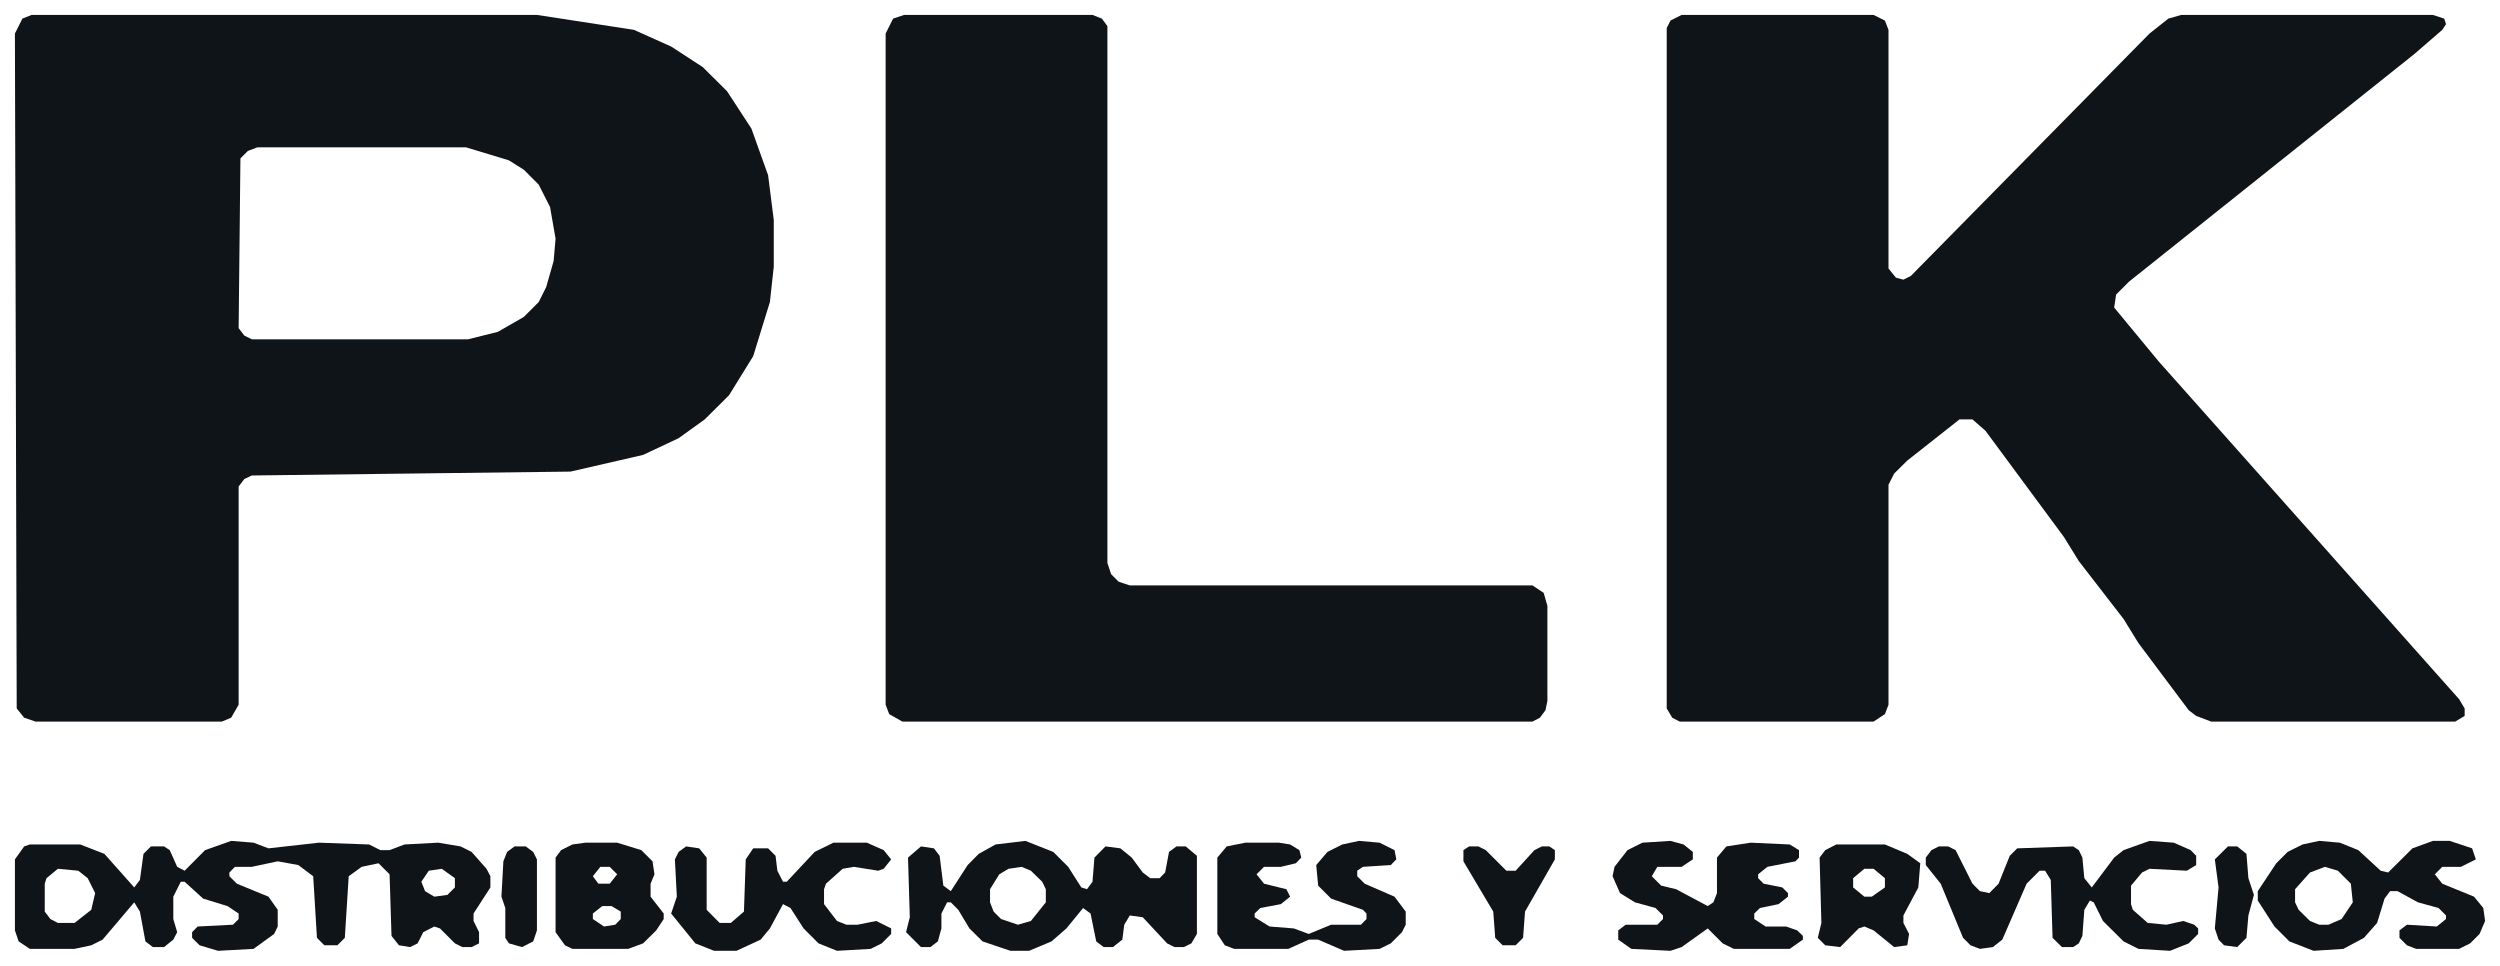
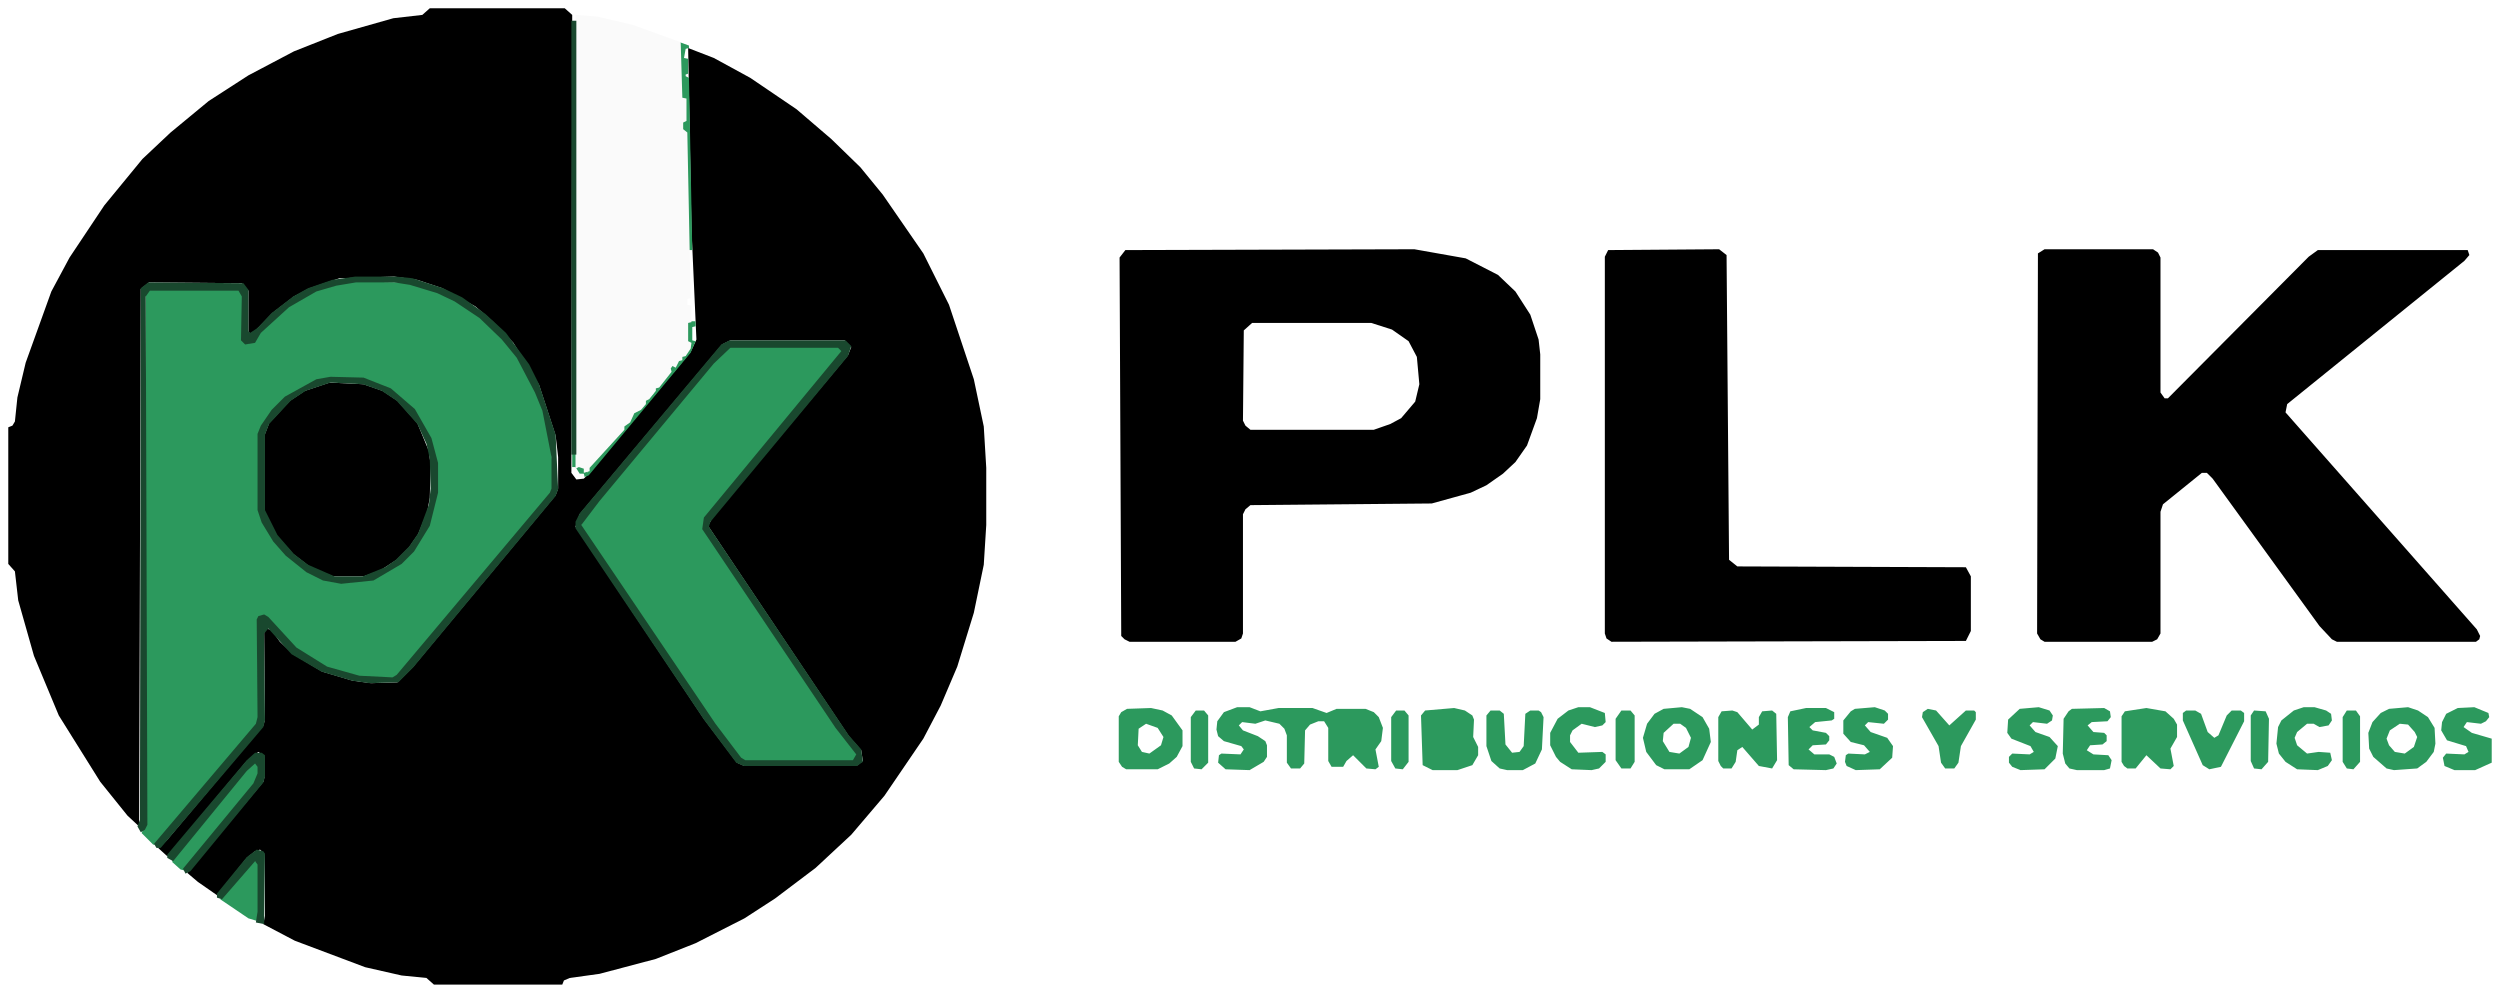
- <svg xmlns="http://www.w3.org/2000/svg" viewBox="0 0 167.62 64.75">
-   <path fill="#0e1417" fill-rule="evenodd" d="M149.38 56.75 148.50 57.62 148.75 59.50 148.50 62.25 148.75 63.00 149.12 63.38 150.00 63.50 150.62 62.88 150.75 61.38 151.12 60.00 150.75 58.88 150.62 57.25 150.00 56.75ZM98.50 56.75 98.12 57.00 98.12 57.75 100.12 61.12 100.25 62.88 100.75 63.38 101.62 63.38 102.12 62.88 102.25 61.12 104.25 57.62 104.25 57.00 103.88 56.75 103.38 56.75 102.88 57.00 101.62 58.38 101.00 58.38 99.62 57.00 99.12 56.75ZM34.50 56.75 34.00 57.12 33.75 57.75 33.62 60.12 33.88 60.88 33.88 62.88 34.12 63.25 35.00 63.50 35.75 63.12 36.00 62.38 36.00 57.62 35.75 57.12 35.25 56.75ZM122.38 57.00 122.00 57.50 122.12 61.88 121.88 62.88 122.38 63.38 123.38 63.50 124.62 62.25 125.00 62.12 125.62 62.38 127.00 63.50 127.88 63.38 128.00 62.62 127.62 61.88 127.62 61.38 128.62 59.50 128.75 57.88 127.88 57.25 126.38 56.62 123.12 56.62ZM124.25 58.88 125.00 58.25 125.62 58.25 126.38 58.88 126.38 59.50 125.50 60.12 125.00 60.12 124.25 59.50ZM37.62 57.00 37.25 57.50 37.25 62.50 37.88 63.38 38.38 63.62 42.12 63.62 43.12 63.25 44.00 62.38 44.50 61.62 44.50 61.25 43.62 60.12 43.62 59.25 43.88 58.62 43.75 57.75 43.00 57.00 41.38 56.50 39.25 56.50 38.38 56.62ZM39.75 61.25 40.38 60.75 41.00 60.75 41.62 61.12 41.62 61.62 41.25 62.00 40.50 62.12 39.75 61.62ZM39.75 58.75 40.25 58.12 40.88 58.12 41.38 58.62 40.88 59.25 40.12 59.25ZM151.38 59.75 151.38 60.38 152.50 62.12 153.50 63.12 155.12 63.75 157.12 63.62 158.50 62.88 159.38 61.88 159.88 60.25 160.25 59.75 160.75 59.75 162.12 60.50 163.50 60.88 164.00 61.38 164.00 61.62 163.38 62.12 161.38 62.00 160.88 62.38 160.88 62.88 161.38 63.38 162.00 63.62 164.88 63.62 165.62 63.25 166.25 62.62 166.62 61.75 166.50 60.88 165.88 60.12 163.75 59.25 163.25 58.62 163.75 58.12 165.00 58.12 166.00 57.62 165.75 56.88 164.25 56.38 163.12 56.38 161.75 56.88 160.12 58.50 159.62 58.38 158.12 57.00 156.88 56.50 155.50 56.38 154.38 56.62 153.38 57.12 152.62 57.88ZM155.88 58.12 156.75 58.38 157.62 59.25 157.75 60.50 157.00 61.62 156.12 62.00 155.50 62.00 154.88 61.75 154.12 61.00 153.88 60.50 153.88 59.62 154.88 58.50ZM147.38 62.62 147.38 62.25 147.12 62.00 146.38 61.75 145.25 62.00 144.00 61.88 143.00 61.00 142.88 60.62 142.88 59.38 143.62 58.50 144.12 58.25 146.62 58.38 147.25 58.00 147.25 57.38 146.88 57.00 145.75 56.50 144.12 56.38 142.38 57.00 141.75 57.50 140.25 59.50 139.75 58.88 139.62 57.50 139.38 57.00 139.00 56.75 135.25 56.88 134.75 57.38 134.00 59.25 133.38 59.88 132.75 59.75 132.25 59.25 131.12 57.00 130.62 56.75 130.00 56.75 129.50 57.00 129.12 57.50 129.12 58.00 130.12 59.25 131.62 62.88 132.12 63.38 132.75 63.62 133.62 63.50 134.25 63.00 135.88 59.25 136.75 58.38 137.12 58.38 137.50 59.00 137.62 62.88 138.25 63.50 139.00 63.50 139.38 63.25 139.62 62.75 139.75 61.00 140.12 60.38 140.38 60.50 141.00 61.75 142.38 63.12 143.38 63.62 145.50 63.75 146.75 63.25ZM108.25 58.12 108.12 58.75 108.62 59.88 109.62 60.50 111.00 60.88 111.50 61.38 111.50 61.62 111.12 62.00 109.00 62.00 108.50 62.38 108.50 63.00 109.38 63.62 112.00 63.75 112.75 63.50 114.50 62.25 115.50 63.25 116.25 63.62 120.00 63.62 120.88 63.00 120.88 62.75 120.50 62.38 119.75 62.12 118.38 62.12 117.62 61.62 117.62 61.25 118.00 60.88 119.25 60.62 119.88 60.12 119.88 59.88 119.50 59.50 118.25 59.25 117.88 58.88 117.88 58.62 118.50 58.12 120.38 57.75 120.62 57.50 120.62 57.00 120.00 56.62 117.38 56.50 115.75 56.75 115.12 57.50 115.12 59.88 114.88 60.50 114.50 60.75 112.38 59.62 111.38 59.38 110.75 58.75 111.12 58.12 112.75 58.12 113.50 57.62 113.50 57.12 112.88 56.62 112.00 56.38 110.12 56.50 109.12 57.00ZM93.50 57.00 92.50 56.50 91.12 56.38 90.00 56.62 89.00 57.12 88.25 58.00 88.38 59.38 89.25 60.25 91.38 61.00 91.62 61.25 91.62 61.62 91.25 62.00 89.25 62.00 87.75 62.62 86.75 62.25 85.12 62.12 84.12 61.50 84.12 61.25 84.50 60.88 85.88 60.62 86.50 60.12 86.25 59.62 84.75 59.25 84.25 58.62 84.75 58.12 85.88 58.12 86.88 57.88 87.25 57.50 87.12 57.00 86.50 56.62 85.75 56.50 83.50 56.50 82.25 56.75 81.62 57.50 81.62 62.62 82.12 63.38 82.75 63.62 86.38 63.62 87.75 63.00 88.38 63.00 90.12 63.75 92.50 63.62 93.25 63.25 94.00 62.50 94.25 62.00 94.25 61.12 93.50 60.12 91.50 59.25 91.00 58.75 91.00 58.38 91.38 58.12 93.25 58.00 93.62 57.62ZM60.88 57.50 61.00 61.50 60.75 62.50 61.75 63.50 62.38 63.50 62.88 63.12 63.12 62.25 63.12 61.25 63.50 60.50 63.75 60.50 64.25 61.00 65.00 62.25 65.88 63.12 67.75 63.75 69.00 63.75 70.50 63.12 71.50 62.25 72.62 60.88 73.12 61.25 73.50 63.12 74.00 63.50 74.62 63.50 75.25 63.00 75.38 62.00 75.75 61.38 76.62 61.50 78.25 63.25 78.75 63.50 79.38 63.50 79.88 63.25 80.25 62.62 80.25 57.38 79.50 56.75 78.88 56.75 78.38 57.12 78.12 58.50 77.75 58.88 77.12 58.88 76.62 58.50 75.88 57.50 75.12 56.88 74.12 56.75 73.38 57.50 73.25 59.12 72.88 59.62 72.50 59.50 71.62 58.12 70.62 57.12 68.75 56.38 66.75 56.62 65.62 57.25 64.88 58.00 63.75 59.75 63.25 59.38 63.00 57.38 62.62 56.88 61.75 56.75ZM68.50 58.12 69.12 58.38 69.88 59.12 70.12 59.62 70.12 60.50 69.12 61.75 68.25 62.00 67.12 61.62 66.62 61.12 66.38 60.50 66.38 59.62 67.00 58.62 67.62 58.25ZM59.75 57.62 59.25 57.00 58.12 56.50 55.88 56.50 54.62 57.12 52.75 59.12 52.50 59.12 52.12 58.38 52.00 57.38 51.50 56.88 50.50 56.88 50.00 57.62 49.88 61.12 49.00 61.88 48.25 61.88 47.38 61.00 47.38 57.50 46.88 56.88 46.00 56.75 45.50 57.12 45.25 57.62 45.38 60.12 45.00 61.25 46.62 63.25 47.88 63.75 49.38 63.75 51.00 63.00 51.62 62.25 52.50 60.62 53.00 60.88 53.88 62.25 54.88 63.25 56.12 63.75 58.38 63.62 59.12 63.25 59.75 62.62 59.75 62.25 58.75 61.75 57.50 62.00 56.75 62.00 56.12 61.75 55.25 60.62 55.25 59.62 55.38 59.25 56.50 58.25 57.25 58.12 58.88 58.38 59.25 58.25ZM1.00 57.62 1.00 62.38 1.25 63.12 2.00 63.62 5.00 63.62 6.12 63.38 6.88 63.00 9.00 60.50 9.38 61.12 9.75 63.12 10.25 63.50 11.00 63.50 11.62 63.00 11.88 62.50 11.62 61.62 11.62 60.12 12.12 59.12 12.38 59.12 13.62 60.25 15.25 60.75 16.00 61.25 16.00 61.62 15.62 62.00 13.25 62.12 12.88 62.50 12.88 62.88 13.38 63.38 14.62 63.75 17.00 63.62 18.38 62.62 18.62 62.12 18.62 61.00 18.00 60.12 15.88 59.25 15.38 58.75 15.38 58.50 15.75 58.12 16.88 58.12 18.62 57.75 20.00 58.00 21.00 58.75 21.25 62.88 21.75 63.38 22.62 63.38 23.12 62.88 23.38 58.75 24.25 58.12 25.38 57.88 26.12 58.62 26.25 62.75 26.75 63.38 27.50 63.50 28.00 63.25 28.38 62.50 29.12 62.12 29.50 62.25 30.50 63.25 31.00 63.50 31.62 63.50 32.12 63.25 32.12 62.50 31.75 61.75 31.75 61.25 32.88 59.50 32.88 58.75 32.62 58.25 31.62 57.12 30.88 56.75 29.38 56.50 27.12 56.62 26.12 57.00 25.50 57.00 24.75 56.62 21.38 56.50 18.00 56.88 17.00 56.50 15.50 56.38 13.75 57.00 12.38 58.38 11.88 58.12 11.38 57.00 11.00 56.75 10.12 56.75 9.62 57.25 9.38 59.00 9.00 59.50 7.00 57.25 5.38 56.62 2.00 56.62 1.62 56.75ZM28.25 59.12 28.75 58.38 29.62 58.25 30.50 58.88 30.50 59.50 30.00 60.00 29.12 60.12 28.50 59.75ZM3.88 58.25 5.25 58.38 5.88 58.88 6.38 59.88 6.12 61.00 5.00 61.88 3.88 61.88 3.38 61.62 3.00 61.12 3.00 59.25 3.12 58.88ZM112.00 1.38 111.75 1.88 111.75 47.50 112.12 48.12 112.62 48.38 125.62 48.38 126.38 47.88 126.62 47.25 126.62 32.50 127.00 31.75 127.88 30.88 131.38 28.12 132.25 28.12 133.12 28.88 138.38 36.00 139.38 37.62 142.38 41.50 143.38 43.12 146.75 47.62 147.25 48.00 148.25 48.38 164.62 48.38 165.25 48.00 165.25 47.50 164.88 46.88 144.75 24.25 141.75 20.62 141.88 19.75 142.75 18.88 161.88 3.62 163.75 2.00 164.00 1.62 163.88 1.25 163.12 1.00 146.25 1.00 145.38 1.25 144.12 2.25 128.12 18.50 127.62 18.75 127.12 18.62 126.62 18.00 126.62 2.00 126.38 1.38 125.62 1.00 112.75 1.00ZM59.88 1.25 59.38 2.25 59.38 47.25 59.62 47.88 60.50 48.38 102.75 48.38 103.25 48.12 103.62 47.62 103.75 47.00 103.75 40.62 103.50 39.75 102.75 39.25 75.75 39.25 75.00 39.00 74.50 38.50 74.25 37.75 74.25 1.75 73.88 1.25 73.25 1.00 60.62 1.00ZM1.12 47.50 1.62 48.12 2.38 48.38 14.88 48.38 15.50 48.12 16.00 47.25 16.00 32.62 16.38 32.12 16.88 31.88 38.25 31.62 43.12 30.50 45.50 29.38 47.25 28.12 48.88 26.50 50.50 23.88 51.62 20.25 51.88 17.88 51.88 14.75 51.50 11.75 50.38 8.62 48.75 6.12 47.12 4.50 45.00 3.12 42.50 2.00 36.00 1.00 2.12 1.00 1.50 1.25 1.00 2.25ZM16.12 10.62 16.62 10.12 17.25 9.88 31.25 9.88 34.12 10.75 35.12 11.38 36.12 12.38 36.88 13.88 37.25 16.00 37.12 17.50 36.62 19.25 36.12 20.25 35.12 21.25 33.38 22.25 31.38 22.75 16.88 22.75 16.38 22.50 16.00 22.00Z" />
+ <svg xmlns="http://www.w3.org/2000/svg" viewBox="0.00 0.00 301.90 119.90">
+   <path fill="#000000" fill-rule="evenodd" d="M39.8 46.2 36.8 47.2 35.0 48.4 32.5 51.1 32.0 52.4 32.0 61.8 33.5 64.8 35.4 66.9 37.5 68.5 40.2 69.6 43.9 69.6 45.9 68.9 47.9 67.6 49.4 66.1 50.5 64.5 51.6 61.8 51.9 60.1 52.0 56.2 51.8 54.5 50.4 51.1 48.0 48.4 46.2 47.2 43.9 46.4ZM246.1 30.6 246.0 76.5 246.4 77.2 246.9 77.5 259.9 77.5 260.5 77.2 260.9 76.5 260.9 61.8 261.2 60.9 265.9 57.1 266.5 57.1 267.2 57.8 280.1 75.6 281.6 77.2 282.2 77.5 299.0 77.5 299.4 77.2 299.5 76.8 299.1 76.0 276.0 49.8 276.2 48.8 297.6 31.5 298.2 30.8 298.0 30.2 279.9 30.2 278.8 31.0 261.8 48.1 261.4 48.1 260.9 47.4 260.9 31.1 260.6 30.5 260.0 30.1 246.9 30.1ZM194.2 30.2 193.8 31.0 193.8 76.5 194.0 77.1 194.6 77.5 237.4 77.4 238.0 76.2 238.0 69.6 237.4 68.5 209.8 68.4 208.8 67.6 208.5 30.8 207.6 30.1ZM135.4 76.8 135.8 77.2 136.4 77.5 149.2 77.5 149.9 77.1 150.1 76.5 150.1 62.1 150.4 61.5 151.0 61.0 172.9 60.8 177.6 59.5 179.5 58.6 181.5 57.2 183.0 55.8 184.4 53.8 185.6 50.5 186.0 48.2 186.0 42.8 185.8 41.0 184.8 38.0 183.0 35.2 180.9 33.2 177.0 31.2 170.8 30.1 135.9 30.2 135.2 31.1ZM150.2 39.9 151.2 39.0 165.6 39.0 168.1 39.8 170.1 41.2 171.1 43.1 171.4 46.4 170.9 48.5 169.2 50.5 167.9 51.2 165.9 51.9 151.0 51.9 150.4 51.4 150.1 50.8ZM51.9 1.0 51.0 1.8 47.5 2.2 40.8 4.1 35.5 6.2 30.0 9.1 25.2 12.2 20.6 16.0 17.2 19.2 12.6 24.8 8.4 31.1 6.2 35.2 3.1 43.8 2.1 48.0 1.8 50.9 1.5 51.4 1.0 51.6 1.0 68.1 1.8 69.0 2.2 72.5 4.1 79.2 7.1 86.4 12.1 94.4 15.4 98.5 16.8 99.8 17.0 34.9 18.0 34.1 29.2 34.2 30.0 35.1 30.0 40.1 30.4 40.4 32.9 37.8 35.5 35.8 37.4 34.8 41.0 33.6 47.6 33.4 50.4 33.8 53.4 34.8 57.4 37.0 59.5 38.8 62.0 41.4 65.1 46.5 67.1 52.6 67.4 55.2 67.4 59.0 67.1 59.8 49.9 80.5 48.0 82.4 44.8 82.5 42.6 82.2 38.9 81.1 35.4 79.0 33.8 77.5 32.8 76.1 32.2 75.9 31.9 76.4 32.0 86.9 31.8 87.6 20.2 101.4 19.1 102.4 20.2 103.4 29.8 91.9 31.2 90.8 32.0 91.4 32.0 93.6 31.8 94.4 22.6 105.4 23.9 106.5 26.2 108.1 29.8 103.6 30.8 102.8 31.4 102.6 32.0 103.2 32.0 110.6 31.8 111.6 35.6 113.6 44.1 116.8 48.5 117.8 51.5 118.1 52.4 118.9 67.9 118.9 68.1 118.4 68.8 118.1 72.4 117.6 79.2 115.8 84.0 113.9 89.9 110.9 93.6 108.5 98.5 104.8 102.8 100.8 106.8 96.1 111.5 89.2 113.6 85.2 115.6 80.5 117.6 74.0 118.8 68.2 119.1 63.4 119.1 56.5 118.8 51.5 117.6 45.8 114.6 36.8 111.5 30.6 106.6 23.5 103.9 20.2 100.4 16.8 96.2 13.2 90.6 9.4 86.2 7.0 83.1 5.8 83.5 27.6 84.1 41.0 83.4 42.5 71.1 57.2 70.5 57.8 69.6 57.9 69.0 57.1 69.1 1.8 68.2 1.0ZM88.2 41.1 102.0 41.1 102.8 41.9 102.4 42.9 86.1 62.4 85.5 63.5 102.5 88.9 104.0 90.6 104.2 91.9 103.4 92.5 89.9 92.5 89.0 92.1 85.0 86.8 69.5 63.6 70.0 62.1 87.2 41.6Z" />
+   <path fill="#2c995d" fill-rule="evenodd" d="M30.5 103.9 27.2 107.5 26.6 108.6 30.0 110.9 31.0 111.2 31.2 110.4 31.2 104.1ZM31.0 92.1 30.4 92.1 21.0 103.2 20.8 104.1 21.8 105.0 22.2 105.1 30.8 94.9 31.2 93.6 31.2 92.4ZM283.4 85.8 282.9 86.6 282.9 92.0 283.4 92.8 284.2 92.9 285.0 92.0 285.0 86.5 284.5 85.8ZM272.2 85.8 271.8 86.4 271.8 91.9 272.2 92.8 273.1 92.9 273.9 92.0 274.0 86.8 273.6 85.9ZM264.0 85.8 263.6 86.1 263.6 87.0 266.0 92.4 266.8 92.9 268.2 92.6 271.0 87.1 271.0 86.1 270.6 85.8 269.5 85.8 268.9 86.4 267.9 88.8 267.4 89.1 266.6 88.4 265.8 86.2 265.1 85.8ZM207.9 85.9 207.5 86.6 207.5 91.9 207.8 92.5 208.1 92.8 209.1 92.8 209.6 92.0 209.8 90.6 210.4 90.2 212.4 92.5 214.0 92.8 214.6 91.8 214.5 86.2 214.0 85.8 212.8 85.9 212.4 86.6 212.4 87.5 211.6 88.1 209.8 86.0 209.2 85.8ZM195.8 85.8 195.1 86.8 195.1 91.8 195.8 92.8 196.9 92.8 197.4 92.0 197.4 86.4 196.9 85.8ZM180.0 85.8 179.5 86.4 179.5 90.1 180.1 91.9 181.1 92.8 182.0 93.0 183.9 93.0 185.4 92.2 186.2 90.5 186.4 86.6 186.1 86.0 185.8 85.8 184.8 85.8 184.2 86.2 184.0 90.1 183.5 90.8 182.6 90.9 181.8 89.9 181.6 86.2 181.1 85.8ZM168.6 85.8 168.0 86.6 168.0 91.9 168.5 92.8 169.4 92.9 170.1 92.0 170.1 86.4 169.6 85.8ZM144.4 85.8 143.8 86.6 143.8 92.0 144.2 92.8 145.1 92.9 145.9 92.1 145.9 86.4 145.4 85.8ZM232.8 85.6 232.2 86.0 232.1 86.6 234.1 90.1 234.4 92.1 234.9 92.8 236.0 92.8 236.5 92.1 236.8 90.1 238.6 86.9 238.6 86.0 238.4 85.8 237.4 85.8 235.4 87.6 233.8 85.8ZM256.6 85.9 256.2 86.5 256.2 92.0 256.5 92.5 256.9 92.8 257.9 92.8 259.2 91.2 260.9 92.8 262.1 92.9 262.5 92.5 262.1 90.4 262.9 89.0 262.9 87.5 262.5 86.8 261.5 85.9 259.2 85.5ZM249.8 85.9 249.2 86.8 249.1 91.0 249.4 92.2 249.9 92.8 250.8 93.0 254.1 93.0 254.8 92.8 255.0 91.8 254.6 91.2 252.8 91.1 252.0 90.6 252.4 90.0 253.9 89.9 254.4 89.5 254.4 88.8 254.1 88.5 252.8 88.4 252.1 87.6 252.6 87.2 254.5 87.1 254.9 86.6 254.8 85.9 254.1 85.5 250.2 85.6ZM216.2 85.9 215.9 86.6 216.0 92.4 216.6 92.9 220.5 93.0 221.4 92.8 221.8 92.2 221.5 91.4 220.9 91.1 219.1 91.1 218.4 90.5 218.9 90.0 220.5 89.9 220.9 89.4 220.9 88.9 220.5 88.5 218.9 88.2 218.5 87.8 219.2 87.2 221.2 87.0 221.5 86.8 221.5 86.0 220.5 85.5 218.1 85.5ZM172.1 85.8 171.6 86.4 171.8 92.4 173.0 93.0 176.0 93.0 177.8 92.4 178.5 91.2 178.5 90.2 177.9 89.0 178.0 86.9 177.8 86.4 176.9 85.8 175.6 85.5ZM141.5 86.4 140.4 85.8 139.0 85.5 136.1 85.6 135.4 86.0 135.1 86.5 135.1 92.0 135.5 92.6 136.0 92.9 139.8 92.9 141.2 92.2 142.1 91.4 142.8 90.1 142.8 88.2ZM138.4 87.4 139.8 87.9 140.5 89.0 140.2 90.0 138.8 91.0 137.9 90.8 137.4 90.0 137.5 88.0ZM296.8 85.5 295.4 86.2 294.9 87.2 294.8 88.2 295.5 89.4 297.8 90.1 298.1 90.8 297.6 91.1 295.4 91.0 295.0 91.5 295.2 92.5 296.4 93.0 298.9 93.0 300.9 92.1 300.9 89.2 298.5 88.5 297.5 87.8 297.9 87.2 299.6 87.4 300.2 87.1 300.6 86.6 300.5 86.1 298.8 85.4ZM288.5 85.6 287.5 86.1 286.5 87.2 286.0 88.5 286.1 90.4 286.6 91.4 288.2 92.8 289.1 93.0 291.9 92.8 293.0 92.0 293.9 90.8 294.1 89.8 294.0 87.9 293.2 86.6 292.0 85.8 290.8 85.4ZM289.8 87.4 290.8 87.5 291.6 88.4 291.9 89.0 291.5 90.2 290.4 91.0 289.2 90.8 288.5 90.0 288.2 89.2 288.6 88.2ZM277.0 85.8 275.5 87.0 275.1 87.8 274.9 89.8 275.2 91.0 276.0 92.0 277.4 92.9 279.9 93.0 281.1 92.5 281.6 91.8 281.4 90.9 280.0 90.8 278.6 91.0 277.4 90.0 277.1 89.1 277.4 88.4 278.6 87.4 279.4 87.4 280.1 87.8 281.2 87.6 281.6 87.0 281.5 86.2 280.9 85.8 279.5 85.4 278.2 85.4ZM243.9 85.6 242.5 86.9 242.4 88.5 242.9 89.2 245.2 90.1 245.6 90.8 245.1 91.1 243.0 91.0 242.6 91.4 242.6 92.1 243.0 92.6 244.0 93.0 246.9 92.9 248.2 91.6 248.5 90.1 247.5 89.0 245.8 88.4 245.1 87.6 245.5 87.2 247.2 87.4 247.8 87.0 247.9 86.4 247.5 85.8 246.2 85.4ZM224.0 85.6 223.5 85.9 222.6 87.0 222.6 88.6 223.5 89.6 225.1 90.0 225.8 90.8 225.2 91.1 223.2 91.0 222.9 91.2 222.8 92.0 223.0 92.5 224.1 93.0 227.0 92.9 228.5 91.5 228.6 90.1 227.9 89.1 225.9 88.4 225.2 87.6 225.6 87.2 227.5 87.4 228.0 86.9 228.0 86.2 227.6 85.8 226.4 85.4ZM200.9 85.6 199.8 86.2 198.9 87.4 198.4 89.1 198.8 90.8 200.0 92.4 201.0 92.9 204.0 92.9 205.6 91.8 206.6 89.6 206.4 88.0 205.6 86.6 204.1 85.6 203.1 85.4ZM202.1 87.4 202.9 87.4 203.6 87.9 204.2 89.1 203.9 90.2 202.8 91.0 201.6 90.8 200.8 89.5 200.9 88.5ZM189.4 85.8 188.1 86.8 187.2 88.5 187.2 90.0 187.9 91.4 188.4 92.0 189.8 92.9 192.2 93.0 193.1 92.8 193.9 92.0 193.9 91.1 193.5 90.8 190.6 90.9 189.6 89.6 189.6 88.8 189.9 88.2 191.0 87.4 192.6 87.8 193.5 87.6 193.9 87.2 193.8 86.1 192.0 85.4 190.6 85.4ZM147.0 87.1 146.9 88.1 147.1 88.9 147.8 89.5 149.9 90.1 150.2 90.5 149.8 91.1 147.5 91.0 147.2 91.2 147.1 92.1 148.0 92.9 150.9 93.0 152.6 92.0 153.0 91.4 153.0 90.0 152.8 89.5 151.9 88.9 150.1 88.2 149.6 87.6 150.0 87.2 151.6 87.4 152.8 87.0 154.5 87.4 155.1 88.0 155.4 88.8 155.4 92.1 155.9 92.8 157.0 92.8 157.5 92.2 157.6 88.2 158.2 87.5 159.2 87.1 159.9 87.1 160.4 87.9 160.4 91.9 160.8 92.6 162.2 92.6 162.6 91.9 163.4 91.2 165.0 92.8 166.1 92.9 166.5 92.6 166.1 90.5 166.8 89.5 167.0 87.9 166.5 86.6 165.9 86.0 164.9 85.6 161.4 85.6 160.2 86.1 158.5 85.5 154.4 85.5 152.2 85.9 150.9 85.4 149.4 85.4 147.8 86.0ZM88.0 41.9 86.1 43.6 70.4 62.6 70.1 63.6 86.2 87.6 89.2 91.6 89.8 91.9 103.2 91.9 103.5 91.6 103.5 90.9 101.0 87.6 84.9 63.6 85.1 62.8 101.8 42.8 101.8 42.1 101.5 41.9ZM84.0 38.8 83.0 38.8 83.0 41.8 83.4 42.0 82.8 42.6 82.4 42.5 82.0 42.9 81.6 43.8 80.1 45.1 80.1 45.8 79.5 45.8 79.1 46.1 78.9 47.5 78.4 48.0 77.9 47.9 77.0 49.2 76.2 49.9 76.4 50.2 75.8 50.4 75.8 50.8 75.0 51.2 75.0 51.6 74.0 52.4 73.9 53.0 74.1 53.1 73.6 53.8 73.1 53.5 73.4 54.0 72.6 54.8 72.2 54.6 71.9 55.0 72.0 55.5 71.1 56.2 70.9 57.1 70.8 56.5 69.6 56.1 69.6 54.8 69.1 54.8 69.1 56.4 69.5 56.4 70.0 57.2 70.5 57.2 70.6 57.6 71.1 57.4 83.4 42.6 84.0 41.2 83.6 41.1 83.6 39.5 84.0 39.4ZM55.1 36.2 53.0 35.2 49.0 34.1 42.8 34.0 40.9 34.2 38.0 35.1 34.6 37.0 31.4 40.0 31.2 39.6 31.0 39.6 31.4 40.1 30.5 41.2 29.9 41.5 29.2 40.9 29.4 35.5 29.0 35.0 18.1 34.9 17.6 35.2 17.6 99.4 17.1 100.6 18.5 102.0 18.9 102.0 31.0 87.6 31.2 86.9 31.1 75.0 31.5 74.5 32.1 74.6 35.5 78.4 39.2 80.6 43.1 81.8 47.6 81.9 48.9 80.9 66.5 59.8 66.8 59.2 66.6 53.9 65.8 49.8 64.8 47.1 62.8 43.4 60.8 40.8 58.1 38.2ZM38.5 45.9 40.1 45.6 43.6 45.8 47.0 47.0 48.2 47.9 50.6 50.5 51.9 52.8 52.8 56.1 52.8 59.2 51.6 63.5 49.9 66.4 48.2 68.0 44.9 70.0 41.5 70.4 39.2 70.0 37.2 69.0 34.8 67.0 33.1 65.1 32.0 63.4 31.2 61.4 31.2 52.6 31.6 51.6 32.9 49.8 34.6 48.0ZM82.1 5.1 82.2 12.0 82.8 12.1 82.8 14.4 82.4 14.5 82.4 15.9 82.9 16.2 83.1 30.2 83.6 30.2 83.2 9.4 82.8 9.2 82.8 9.0 83.1 8.9 83.1 7.1 82.6 7.0 82.8 5.9 83.2 5.8 83.2 5.5Z" />
+   <path fill="#fafafa" fill-rule="evenodd" d="M69.5 1.8 69.5 56.6 69.9 56.4 70.5 56.6 70.5 57.1 71.2 56.9 71.2 56.5 75.4 51.9 75.4 51.5 76.1 51.0 76.6 49.9 77.4 49.5 78.0 48.8 78.0 48.4 78.4 48.2 79.2 47.2 79.2 46.9 79.6 46.8 81.1 44.9 81.0 44.5 81.2 44.2 81.6 44.4 82.0 43.6 82.4 43.5 82.4 43.1 82.8 43.0 83.4 42.1 83.5 41.4 83.1 41.2 83.1 39.0 83.5 38.9 83.5 36.9 83.0 36.8 83.0 36.1 83.4 36.0 83.0 16.0 82.5 15.6 82.5 14.8 82.9 14.6 82.9 11.9 82.4 11.8 82.2 5.1 76.4 3.0 72.1 2.0Z" />
+   <path fill="#19482e" fill-rule="evenodd" d="M31.0 102.6 29.8 103.5 26.2 107.9 26.2 108.4 26.8 108.6 30.8 104.0 31.1 104.4 31.1 110.1 30.9 111.4 31.9 111.6 32.0 103.1 31.8 102.8ZM31.6 90.9 30.8 90.9 29.8 91.8 20.2 103.2 20.2 103.6 20.9 104.0 29.8 93.1 30.8 92.2 31.1 92.6 31.1 93.4 30.6 94.6 22.1 104.9 22.4 105.5 23.0 105.2 31.8 94.5 32.0 93.8 32.0 91.2ZM38.2 45.8 34.4 47.9 32.8 49.5 31.5 51.4 31.1 52.4 31.1 61.6 31.6 63.1 33.0 65.4 34.5 67.1 37.0 69.1 39.0 70.1 41.2 70.5 45.1 70.1 48.5 68.1 50.0 66.6 51.9 63.5 52.9 59.5 52.9 55.9 52.1 52.9 50.1 49.4 47.2 46.9 43.9 45.6 39.9 45.5ZM39.9 46.2 43.8 46.4 46.1 47.2 47.9 48.4 50.4 51.2 51.5 53.6 51.9 55.4 52.0 59.0 51.8 60.9 50.5 64.4 49.4 66.0 47.8 67.6 46.5 68.5 43.8 69.6 40.4 69.6 37.2 68.2 35.5 66.9 33.5 64.6 32.0 61.6 32.0 52.5 32.5 51.2 35.1 48.4 36.9 47.2ZM88.1 41.1 87.1 41.6 70.0 62.0 69.5 63.0 69.5 63.8 85.0 86.9 88.9 92.1 89.8 92.5 103.5 92.5 104.2 92.0 104.0 90.5 102.5 88.8 85.6 63.6 85.8 63.0 102.4 43.0 102.8 41.8 102.1 41.1ZM88.2 42.0 101.2 42.0 101.6 42.4 85.0 62.5 84.8 63.9 100.9 87.9 103.4 91.1 103.0 91.8 90.0 91.8 89.5 91.5 86.4 87.4 70.2 63.4 72.4 60.5 86.2 43.9ZM55.8 35.9 53.5 34.8 49.8 33.6 47.8 33.4 42.9 33.4 40.1 33.8 37.2 34.8 35.4 35.8 32.8 37.8 31.1 39.6 30.2 40.2 30.0 40.0 30.0 35.0 29.4 34.2 17.9 34.1 17.0 34.8 16.9 99.0 16.6 99.8 17.0 100.5 17.5 100.2 17.8 99.6 17.6 35.8 18.1 35.1 28.8 35.1 29.2 35.8 29.1 41.1 29.6 41.6 30.8 41.4 31.5 40.2 34.9 37.1 38.2 35.2 40.6 34.5 43.0 34.1 47.6 34.1 49.5 34.4 52.8 35.4 54.9 36.4 57.9 38.4 60.6 41.0 62.4 43.2 64.6 47.4 65.5 49.6 66.6 55.2 66.6 59.0 66.4 59.5 47.9 81.5 47.4 81.8 43.4 81.6 39.5 80.5 35.8 78.2 32.4 74.5 31.9 74.2 31.2 74.4 31.0 74.8 31.1 86.6 30.9 87.4 18.6 101.9 18.9 102.4 19.4 102.4 31.8 87.8 32.0 87.0 31.9 76.5 32.4 75.9 35.2 79.0 38.8 81.1 42.5 82.2 44.6 82.5 48.1 82.4 49.9 80.6 67.1 59.9 67.4 59.1 67.1 52.5 65.1 46.4 63.9 44.0 61.1 40.2 58.6 37.9ZM69.0 2.5 69.0 54.9 69.6 54.9 69.6 2.5Z" />
</svg>
